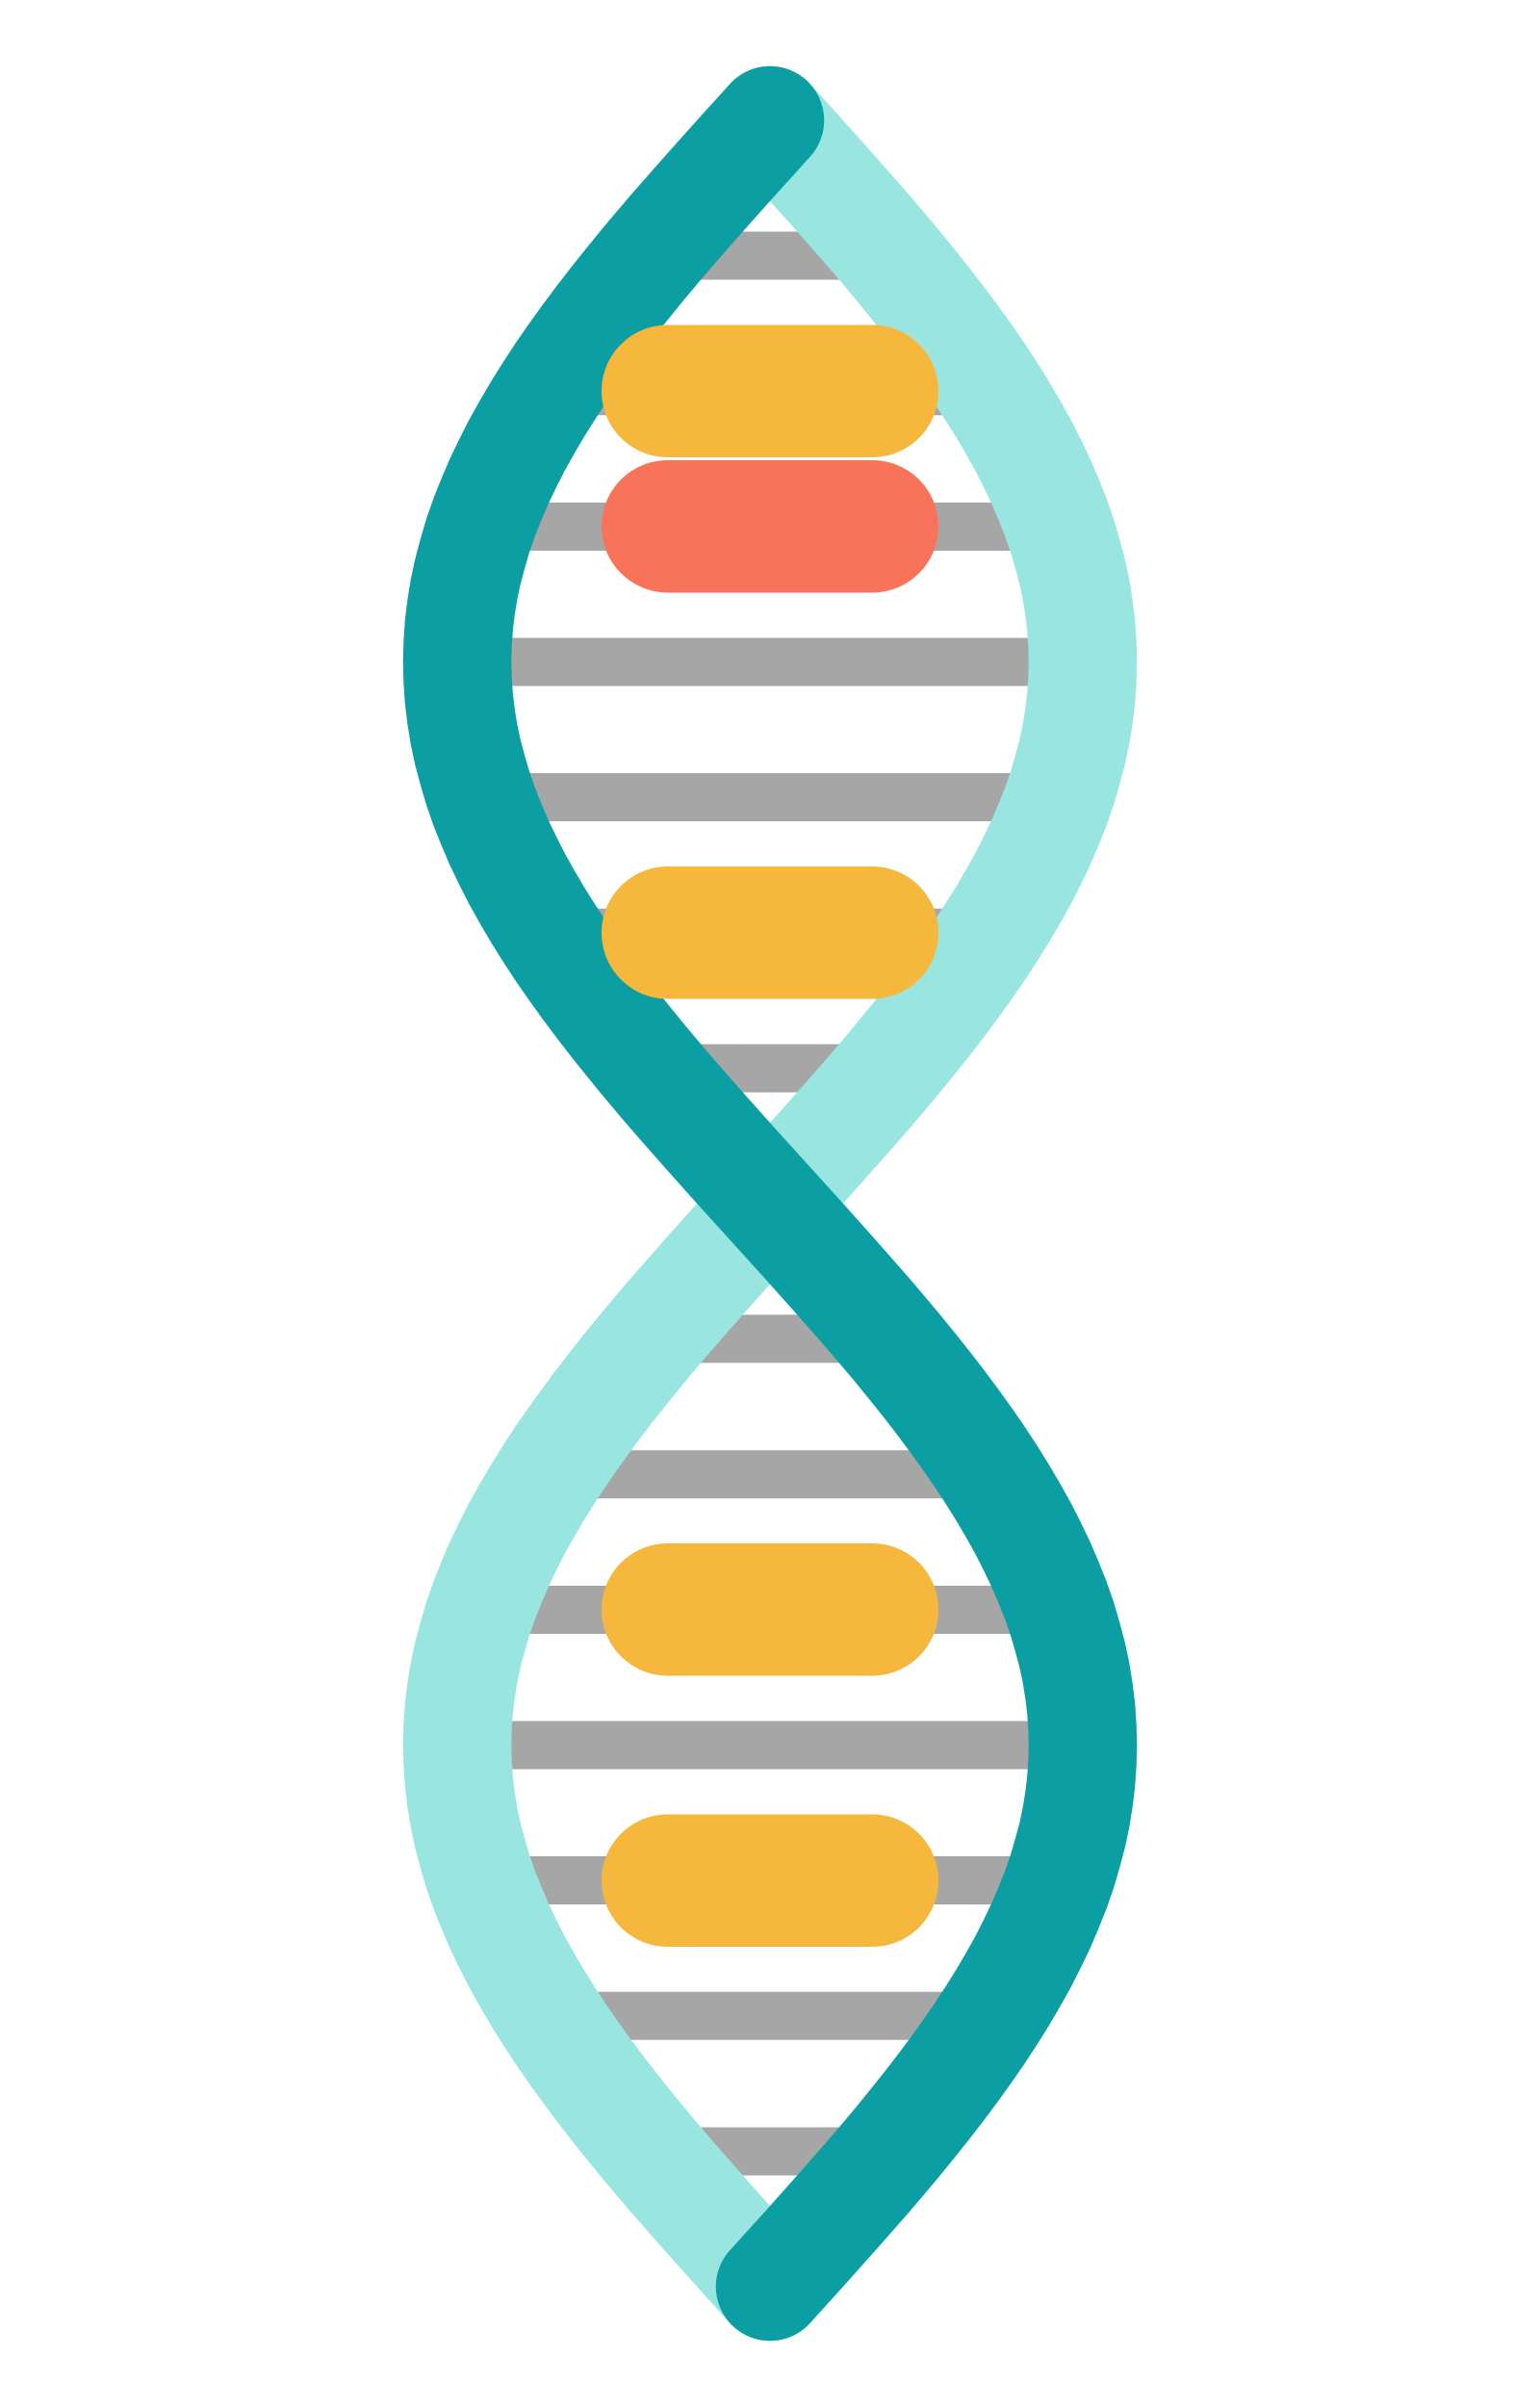
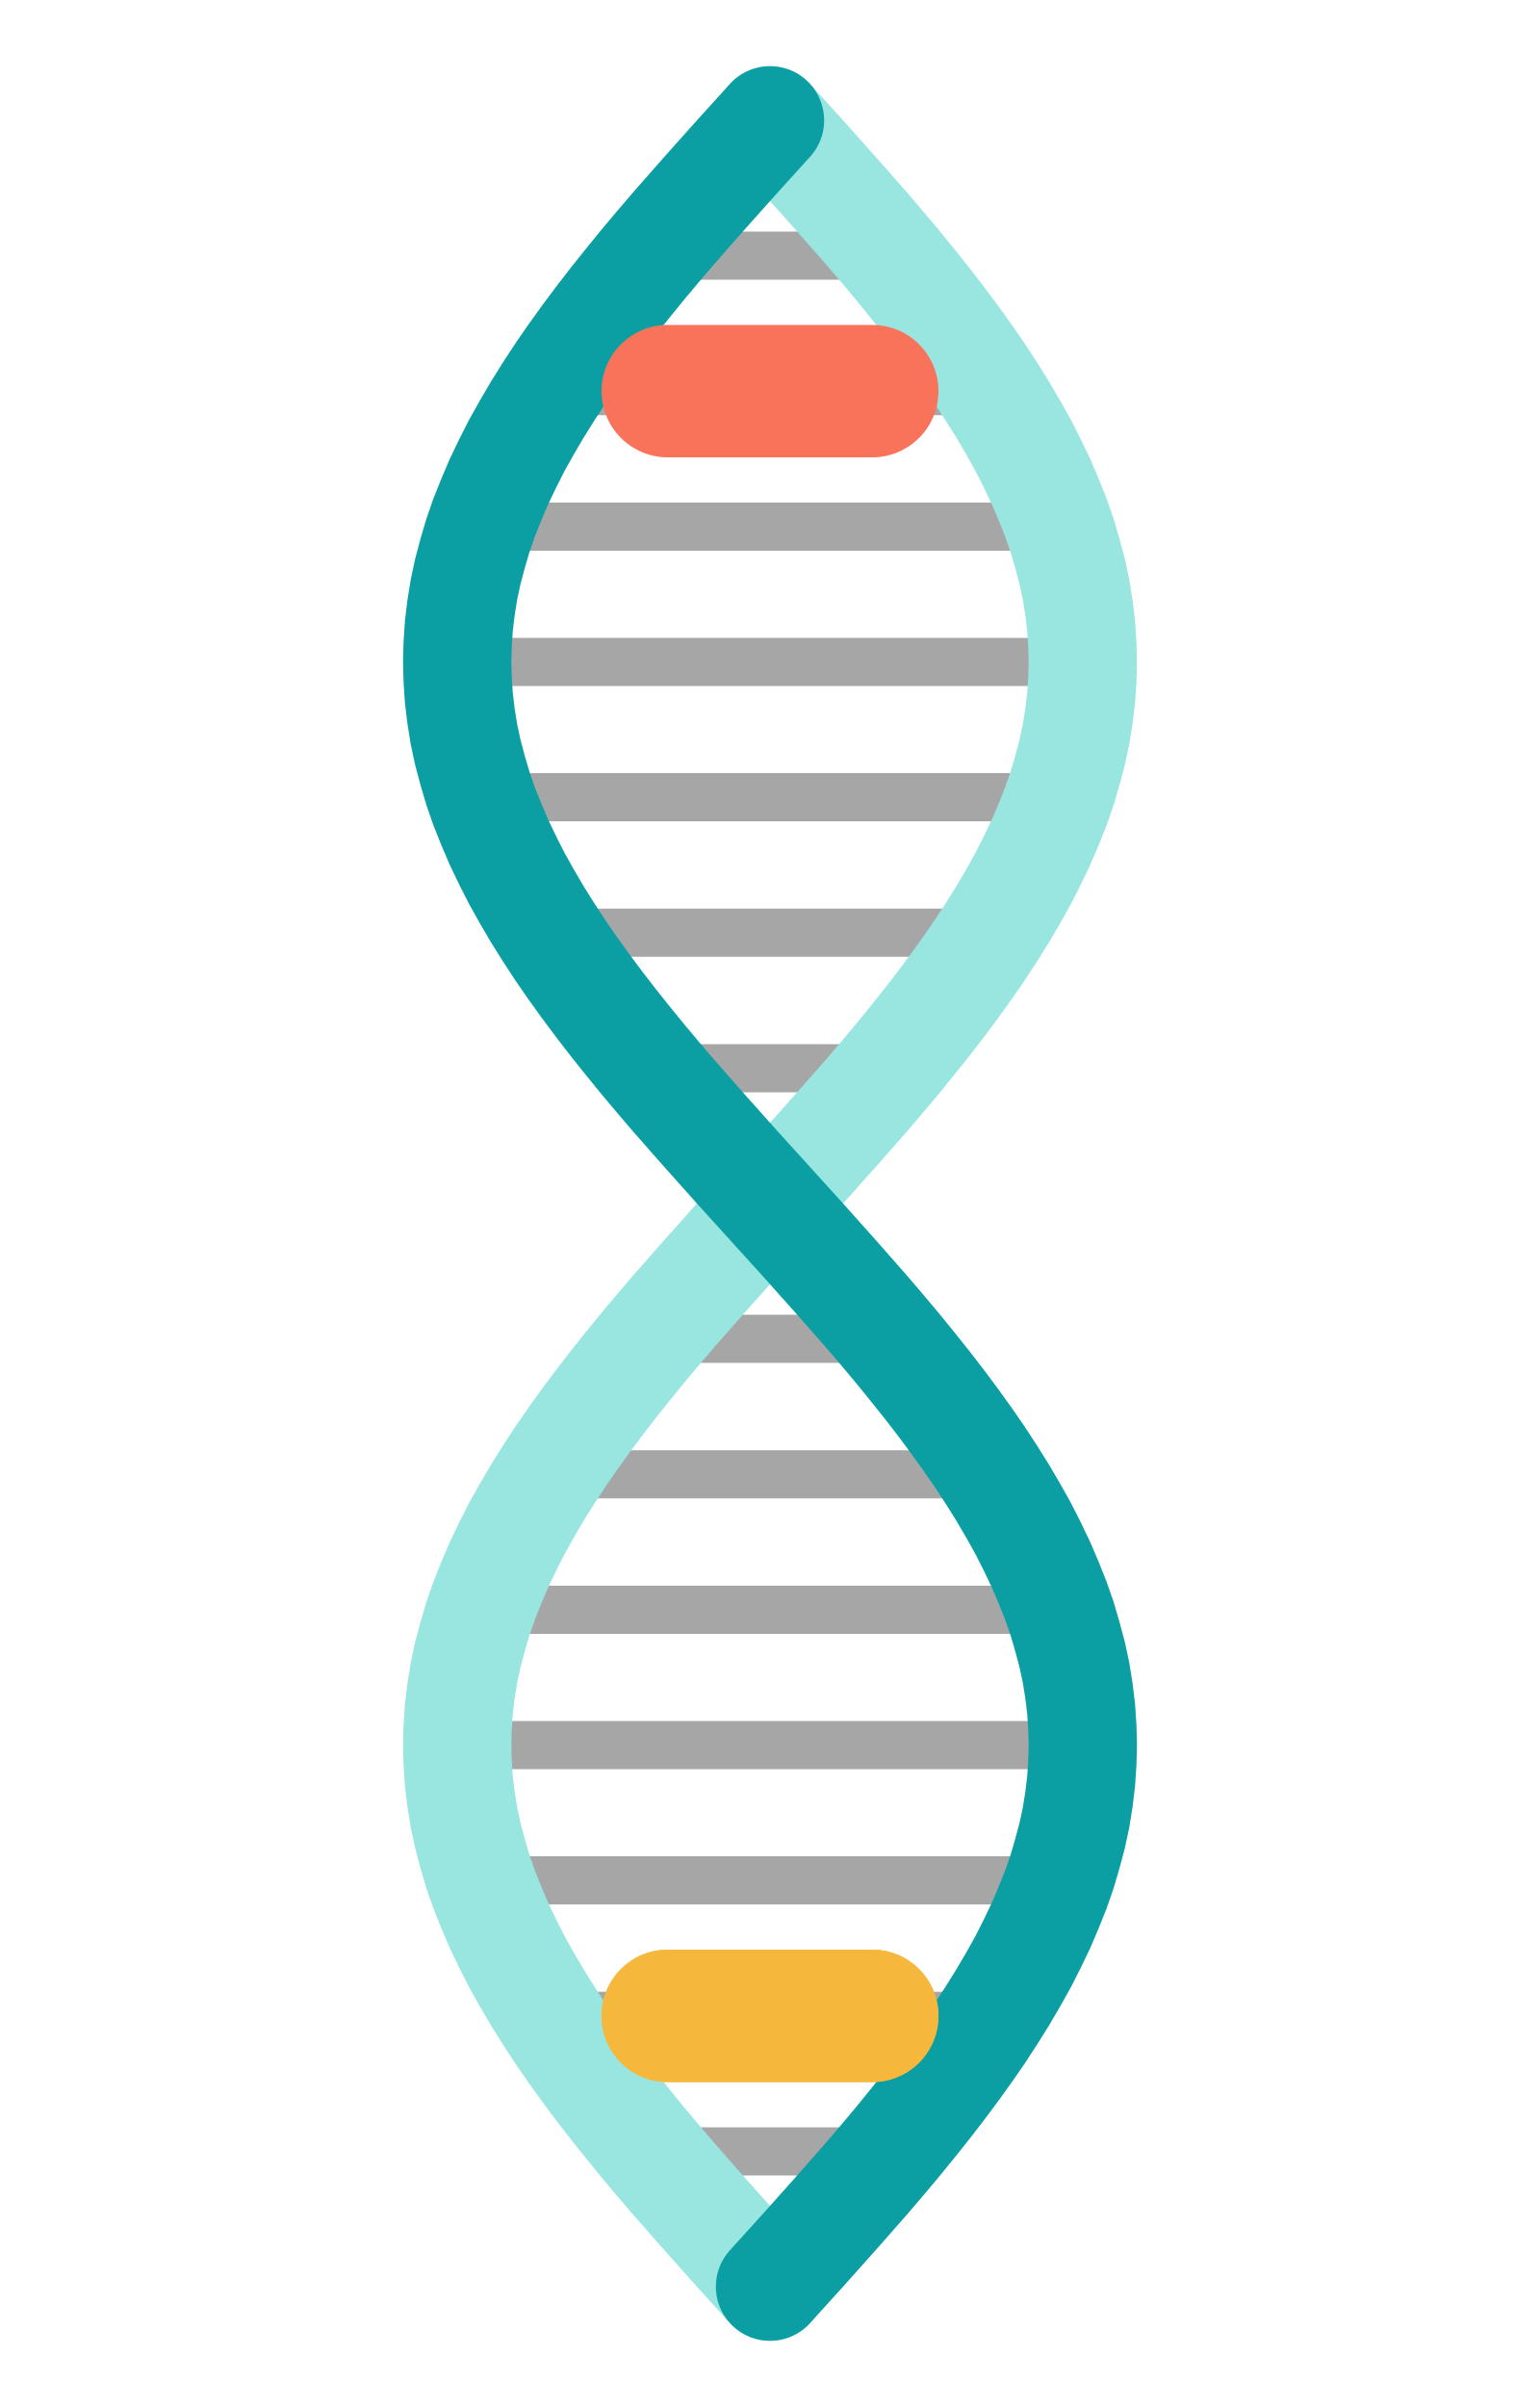
<svg xmlns="http://www.w3.org/2000/svg" viewBox="-32 -50 64 100">
  <style>
    .te {
      transform-box: fill-box;
      transform-origin: center;
-       animation: 12s linear infinite both;
+       animation: 6s ease-in-out infinite both;
    }
+     .te-cut { animation-name: cut; animation-duration: 12s; }
+     .te-copy { animation-name: copy; animation-delay: 3s; }
+     /* cut-and-paste: jumps down along the right, then back up along the left */
    @keyframes cut {
-       0.00% { transform: translate(0.0px, 0.0px) rotate(0deg); }
-       13.75% { transform: translate(0.0px, 0.0px) rotate(0deg); }
-       16.56% { transform: translate(14.1px, 6.2px) rotate(45deg); }
-       19.38% { transform: translate(20.0px, 19.7px) rotate(90deg); }
-       22.19% { transform: translate(14.1px, 33.2px) rotate(135deg); }
-       25.00% { transform: translate(0.0px, 39.4px) rotate(180deg); }
-       38.75% { transform: translate(0.0px, 39.4px) rotate(180deg); }
-       41.56% { transform: translate(-14.1px, 42.9px) rotate(225deg); }
-       44.38% { transform: translate(-20.0px, 50.6px) rotate(270deg); }
-       47.19% { transform: translate(-14.1px, 58.4px) rotate(315deg); }
-       50.00% { transform: translate(0.0px, 61.9px) rotate(360deg); }
-       63.75% { transform: translate(0.0px, 61.9px) rotate(360deg); }
-       66.56% { transform: translate(14.1px, 54.0px) rotate(405deg); }
-       69.38% { transform: translate(20.0px, 36.6px) rotate(450deg); }
-       72.19% { transform: translate(14.1px, 19.2px) rotate(495deg); }
-       75.00% { transform: translate(0.0px, 11.2px) rotate(540deg); }
-       88.75% { transform: translate(0.0px, 11.2px) rotate(540deg); }
-       91.56% { transform: translate(-14.1px, 9.5px) rotate(585deg); }
-       94.38% { transform: translate(-20.0px, 5.6px) rotate(630deg); }
-       97.19% { transform: translate(-14.1px, 1.8px) rotate(675deg); }
-       100.00% { transform: translate(0.0px, 0.0px) rotate(720deg); }
+       0%, 12.5% { transform: translate(0, 0) rotate(0deg); }
+       20% { transform: translate(20px, 15.7px) rotate(90deg); }
+       27.5% { transform: translate(18px, 33.8px) rotate(160deg); }
+       32.5%, 62.5% { transform: translate(0, 45.0px) rotate(180deg); }
+       70% { transform: translate(-20px, 29.3px) rotate(270deg); }
+       77.5% { transform: translate(-18px, 11.2px) rotate(340deg); }
+       82.5%, 100% { transform: translate(0, 0) rotate(360deg); }
    }
-     @keyframes copy0 {
-       0.00% { transform: translate(0.0px, -11.2px) rotate(0deg); opacity: 0; }
-       1.50% { transform: translate(0.0px, -11.2px) rotate(0deg); opacity: 1; }
-       3.94% { transform: translate(-14.1px, -9.5px) rotate(45deg); opacity: 1; }
-       6.38% { transform: translate(-20.0px, -5.6px) rotate(90deg); opacity: 1; }
-       8.81% { transform: translate(-14.1px, -1.8px) rotate(135deg); opacity: 1; }
-       11.25% { transform: translate(0.0px, 0.0px) rotate(180deg); opacity: 1; }
-       50.00% { transform: translate(0.0px, 0.0px) rotate(180deg); opacity: 1; }
-       90.00% { transform: translate(0.0px, 0.0px) rotate(180deg); opacity: 0.25; }
-       100.00% { transform: translate(0.0px, 0.0px) rotate(180deg); opacity: 0; }
-     }
-     @keyframes copy1 {
-       0.00% { transform: translate(0.0px, 39.4px) rotate(0deg); opacity: 0; }
-       1.50% { transform: translate(0.0px, 39.4px) rotate(0deg); opacity: 1; }
-       3.94% { transform: translate(14.1px, 33.2px) rotate(45deg); opacity: 1; }
-       6.38% { transform: translate(20.0px, 19.7px) rotate(90deg); opacity: 1; }
-       8.81% { transform: translate(14.1px, 6.2px) rotate(135deg); opacity: 1; }
-       11.25% { transform: translate(0.0px, 0.0px) rotate(180deg); opacity: 1; }
-       50.00% { transform: translate(0.0px, 0.0px) rotate(180deg); opacity: 1; }
-       90.00% { transform: translate(0.0px, 0.0px) rotate(180deg); opacity: 0.25; }
-       100.00% { transform: translate(0.0px, 0.0px) rotate(180deg); opacity: 0; }
-     }
-     @keyframes copy2 {
-       0.00% { transform: translate(0.0px, 22.5px) rotate(0deg); opacity: 0; }
-       1.50% { transform: translate(0.0px, 22.5px) rotate(0deg); opacity: 1; }
-       3.94% { transform: translate(-14.1px, 19.0px) rotate(45deg); opacity: 1; }
-       6.38% { transform: translate(-20.0px, 11.2px) rotate(90deg); opacity: 1; }
-       8.81% { transform: translate(-14.1px, 3.5px) rotate(135deg); opacity: 1; }
-       11.25% { transform: translate(0.0px, 0.0px) rotate(180deg); opacity: 1; }
-       50.00% { transform: translate(0.0px, 0.0px) rotate(180deg); opacity: 1; }
-       90.00% { transform: translate(0.0px, 0.0px) rotate(180deg); opacity: 0.25; }
-       100.00% { transform: translate(0.0px, 0.0px) rotate(180deg); opacity: 0; }
-     }
-     @keyframes copy3 {
-       0.00% { transform: translate(0.0px, -50.6px) rotate(0deg); opacity: 0; }
-       1.50% { transform: translate(0.0px, -50.6px) rotate(0deg); opacity: 1; }
-       3.94% { transform: translate(14.1px, -42.7px) rotate(45deg); opacity: 1; }
-       6.38% { transform: translate(20.0px, -25.3px) rotate(90deg); opacity: 1; }
-       8.81% { transform: translate(14.1px, -7.9px) rotate(135deg); opacity: 1; }
-       11.25% { transform: translate(0.0px, 0.0px) rotate(180deg); opacity: 1; }
-       50.00% { transform: translate(0.0px, 0.0px) rotate(180deg); opacity: 1; }
-       90.00% { transform: translate(0.0px, 0.0px) rotate(180deg); opacity: 0.25; }
-       100.00% { transform: translate(0.0px, 0.0px) rotate(180deg); opacity: 0; }
+     /* copy-and-paste: the original stays, each new copy decays slowly before the next one arrives */
+     @keyframes copy {
+       0%, 25% { transform: translate(0, 0); opacity: 0; }
+       30% { opacity: 1; }
+       40% { transform: translate(-20px, -15.7px) rotate(-90deg); }
+       55% { transform: translate(-18px, -33.8px) rotate(-160deg); }
+       65%, 75% { transform: translate(0, -45.0px) rotate(-180deg); opacity: 1; }
+       100% { transform: translate(0, -45.0px) rotate(-180deg); opacity: 0; }
    }
    @media (prefers-reduced-motion: reduce) {
-       .te { animation: none !important; }
+       .te { animation: none; }
    }
  </style>
  <g stroke="currentColor" stroke-width="2" stroke-linecap="round" opacity="0.35">
    <line x1="4.97" y1="-39.38" x2="-4.97" y2="-39.38" />
    <line x1="9.19" y1="-33.75" x2="-9.19" y2="-33.75" />
    <line x1="12.01" y1="-28.12" x2="-12.01" y2="-28.12" />
    <line x1="13.00" y1="-22.50" x2="-13.00" y2="-22.50" />
    <line x1="12.01" y1="-16.88" x2="-12.01" y2="-16.88" />
    <line x1="9.19" y1="-11.25" x2="-9.19" y2="-11.25" />
    <line x1="4.97" y1="-5.62" x2="-4.97" y2="-5.62" />
    <line x1="-4.97" y1="5.62" x2="4.97" y2="5.62" />
    <line x1="-9.19" y1="11.25" x2="9.19" y2="11.25" />
    <line x1="-12.01" y1="16.88" x2="12.01" y2="16.88" />
    <line x1="-13.00" y1="22.50" x2="13.00" y2="22.50" />
    <line x1="-12.01" y1="28.12" x2="12.01" y2="28.12" />
    <line x1="-9.19" y1="33.75" x2="9.19" y2="33.75" />
    <line x1="-4.97" y1="39.38" x2="4.97" y2="39.38" />
  </g>
  <path d="M 0.00 -45.00 L 0.68 -44.25 L 1.36 -43.50 L 2.03 -42.75 L 2.70 -42.00 L 3.36 -41.25 L 4.02 -40.50 L 4.66 -39.75 L 5.29 -39.00 L 5.90 -38.25 L 6.50 -37.50 L 7.08 -36.75 L 7.64 -36.00 L 8.18 -35.25 L 8.70 -34.50 L 9.19 -33.75 L 9.66 -33.00 L 10.10 -32.25 L 10.52 -31.50 L 10.90 -30.75 L 11.26 -30.00 L 11.58 -29.25 L 11.88 -28.50 L 12.14 -27.75 L 12.36 -27.00 L 12.56 -26.25 L 12.72 -25.50 L 12.84 -24.75 L 12.93 -24.00 L 12.98 -23.25 L 13.00 -22.50 L 12.98 -21.75 L 12.93 -21.00 L 12.84 -20.25 L 12.72 -19.50 L 12.56 -18.75 L 12.36 -18.00 L 12.14 -17.25 L 11.88 -16.50 L 11.58 -15.75 L 11.26 -15.00 L 10.90 -14.25 L 10.52 -13.50 L 10.10 -12.75 L 9.66 -12.00 L 9.19 -11.25 L 8.70 -10.50 L 8.18 -9.75 L 7.64 -9.00 L 7.08 -8.25 L 6.50 -7.50 L 5.90 -6.75 L 5.29 -6.00 L 4.66 -5.25 L 4.02 -4.50 L 3.36 -3.75 L 2.70 -3.00 L 2.03 -2.25 L 1.36 -1.50 L 0.68 -0.75 L -0.00 0.00 L -0.68 0.75 L -1.36 1.50 L -2.03 2.25 L -2.70 3.00 L -3.36 3.75 L -4.02 4.50 L -4.66 5.25 L -5.29 6.00 L -5.90 6.75 L -6.50 7.50 L -7.08 8.25 L -7.64 9.00 L -8.18 9.75 L -8.70 10.50 L -9.19 11.25 L -9.66 12.00 L -10.10 12.75 L -10.52 13.50 L -10.90 14.25 L -11.26 15.00 L -11.58 15.75 L -11.88 16.50 L -12.14 17.25 L -12.36 18.00 L -12.56 18.75 L -12.72 19.50 L -12.84 20.25 L -12.93 21.00 L -12.98 21.75 L -13.00 22.50 L -12.98 23.25 L -12.93 24.00 L -12.84 24.75 L -12.72 25.50 L -12.56 26.25 L -12.36 27.00 L -12.14 27.75 L -11.88 28.50 L -11.58 29.25 L -11.26 30.00 L -10.90 30.75 L -10.52 31.50 L -10.10 32.25 L -9.66 33.00 L -9.19 33.75 L -8.70 34.50 L -8.18 35.25 L -7.64 36.00 L -7.08 36.75 L -6.50 37.50 L -5.90 38.25 L -5.29 39.00 L -4.66 39.75 L -4.02 40.50 L -3.36 41.25 L -2.70 42.00 L -2.03 42.75 L -1.36 43.50 L -0.68 44.25 L -0.00 45.00" fill="none" stroke="#99e6e1" stroke-width="4.5" stroke-linecap="round" />
  <path d="M -0.00 -45.00 L -0.68 -44.25 L -1.36 -43.50 L -2.03 -42.75 L -2.70 -42.00 L -3.36 -41.25 L -4.02 -40.50 L -4.66 -39.75 L -5.29 -39.00 L -5.90 -38.25 L -6.50 -37.50 L -7.08 -36.75 L -7.64 -36.00 L -8.18 -35.25 L -8.70 -34.50 L -9.19 -33.75 L -9.66 -33.00 L -10.10 -32.25 L -10.52 -31.50 L -10.90 -30.75 L -11.26 -30.00 L -11.58 -29.25 L -11.88 -28.50 L -12.14 -27.75 L -12.36 -27.00 L -12.56 -26.25 L -12.72 -25.50 L -12.84 -24.75 L -12.93 -24.00 L -12.98 -23.25 L -13.00 -22.50 L -12.98 -21.75 L -12.93 -21.00 L -12.84 -20.25 L -12.72 -19.50 L -12.56 -18.75 L -12.36 -18.00 L -12.14 -17.25 L -11.88 -16.50 L -11.58 -15.75 L -11.26 -15.00 L -10.90 -14.25 L -10.52 -13.50 L -10.10 -12.75 L -9.66 -12.00 L -9.19 -11.25 L -8.70 -10.50 L -8.18 -9.75 L -7.64 -9.00 L -7.08 -8.25 L -6.50 -7.50 L -5.90 -6.75 L -5.29 -6.00 L -4.66 -5.25 L -4.02 -4.50 L -3.36 -3.75 L -2.70 -3.00 L -2.03 -2.25 L -1.36 -1.50 L -0.68 -0.75 L 0.00 0.00 L 0.68 0.75 L 1.36 1.50 L 2.03 2.25 L 2.70 3.00 L 3.36 3.75 L 4.02 4.50 L 4.66 5.25 L 5.29 6.00 L 5.90 6.75 L 6.50 7.50 L 7.08 8.25 L 7.64 9.00 L 8.18 9.75 L 8.70 10.50 L 9.19 11.25 L 9.66 12.00 L 10.10 12.75 L 10.52 13.50 L 10.90 14.25 L 11.26 15.00 L 11.58 15.75 L 11.88 16.50 L 12.14 17.25 L 12.36 18.00 L 12.56 18.75 L 12.72 19.50 L 12.84 20.25 L 12.93 21.00 L 12.98 21.75 L 13.00 22.50 L 12.98 23.25 L 12.93 24.00 L 12.84 24.75 L 12.72 25.50 L 12.56 26.25 L 12.36 27.00 L 12.14 27.75 L 11.88 28.50 L 11.58 29.25 L 11.26 30.00 L 10.90 30.75 L 10.52 31.50 L 10.10 32.25 L 9.66 33.00 L 9.19 33.75 L 8.70 34.50 L 8.18 35.25 L 7.64 36.00 L 7.08 36.75 L 6.50 37.50 L 5.90 38.25 L 5.29 39.00 L 4.66 39.75 L 4.02 40.50 L 3.36 41.25 L 2.70 42.00 L 2.03 42.75 L 1.36 43.50 L 0.68 44.25 L 0.00 45.00" fill="none" stroke="#0b9fa3" stroke-width="4.5" stroke-linecap="round" />
-   <rect class="te" style="animation-name: copy0; animation-delay: -10.5s" x="-7" y="25.38" width="14" height="5.5" rx="2.75" fill="#f5b83d" />
-   <rect class="te" style="animation-name: copy1; animation-delay: -7.5s" x="-7" y="-14.00" width="14" height="5.5" rx="2.75" fill="#f5b83d" />
-   <rect class="te" style="animation-name: copy2; animation-delay: -4.5s" x="-7" y="-36.50" width="14" height="5.5" rx="2.75" fill="#f5b83d" />
-   <rect class="te" style="animation-name: copy3; animation-delay: -1.5s" x="-7" y="14.12" width="14" height="5.5" rx="2.75" fill="#f5b83d" />
-   <rect class="te" style="animation-name: cut" x="-7" y="-30.88" width="14" height="5.5" rx="2.75" fill="#f9735b" />
+   <rect class="te te-cut" x="-7" y="-36.50" width="14" height="5.5" rx="2.75" fill="#f9735b" />
+   <rect x="-7" y="31.00" width="14" height="5.5" rx="2.75" fill="#f5b83d" />
+   <rect class="te te-copy" x="-7" y="31.00" width="14" height="5.5" rx="2.75" fill="#f5b83d" />
</svg>
